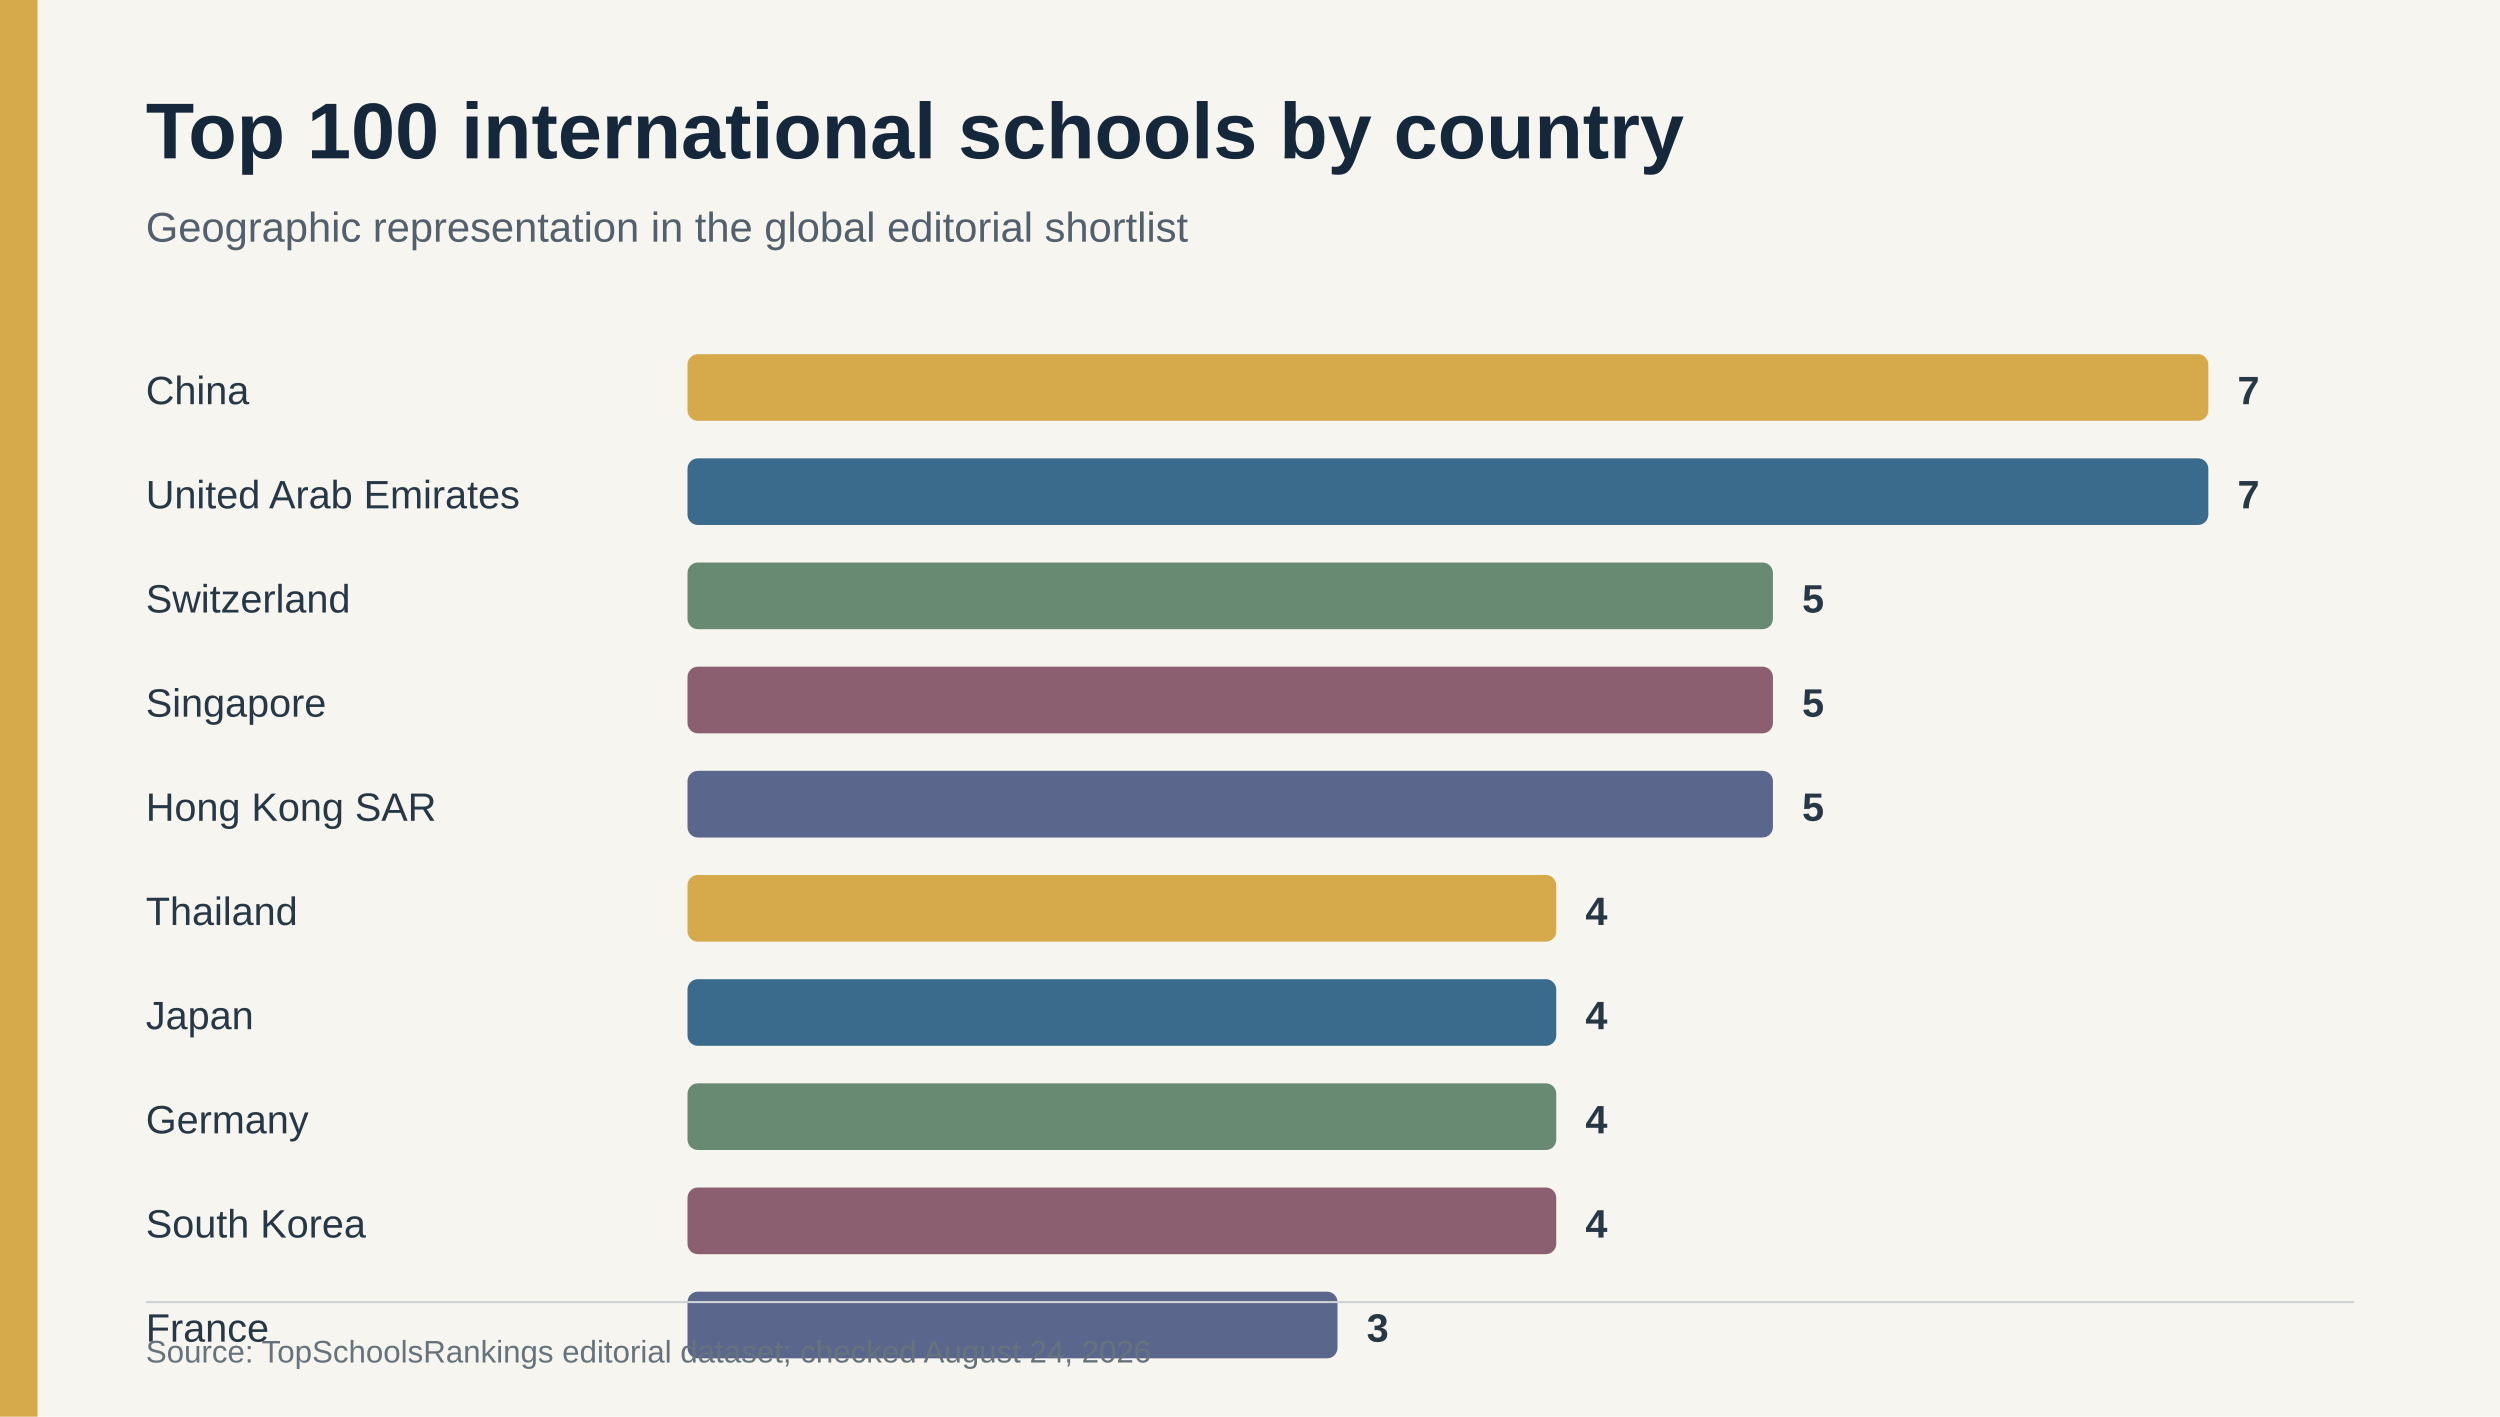
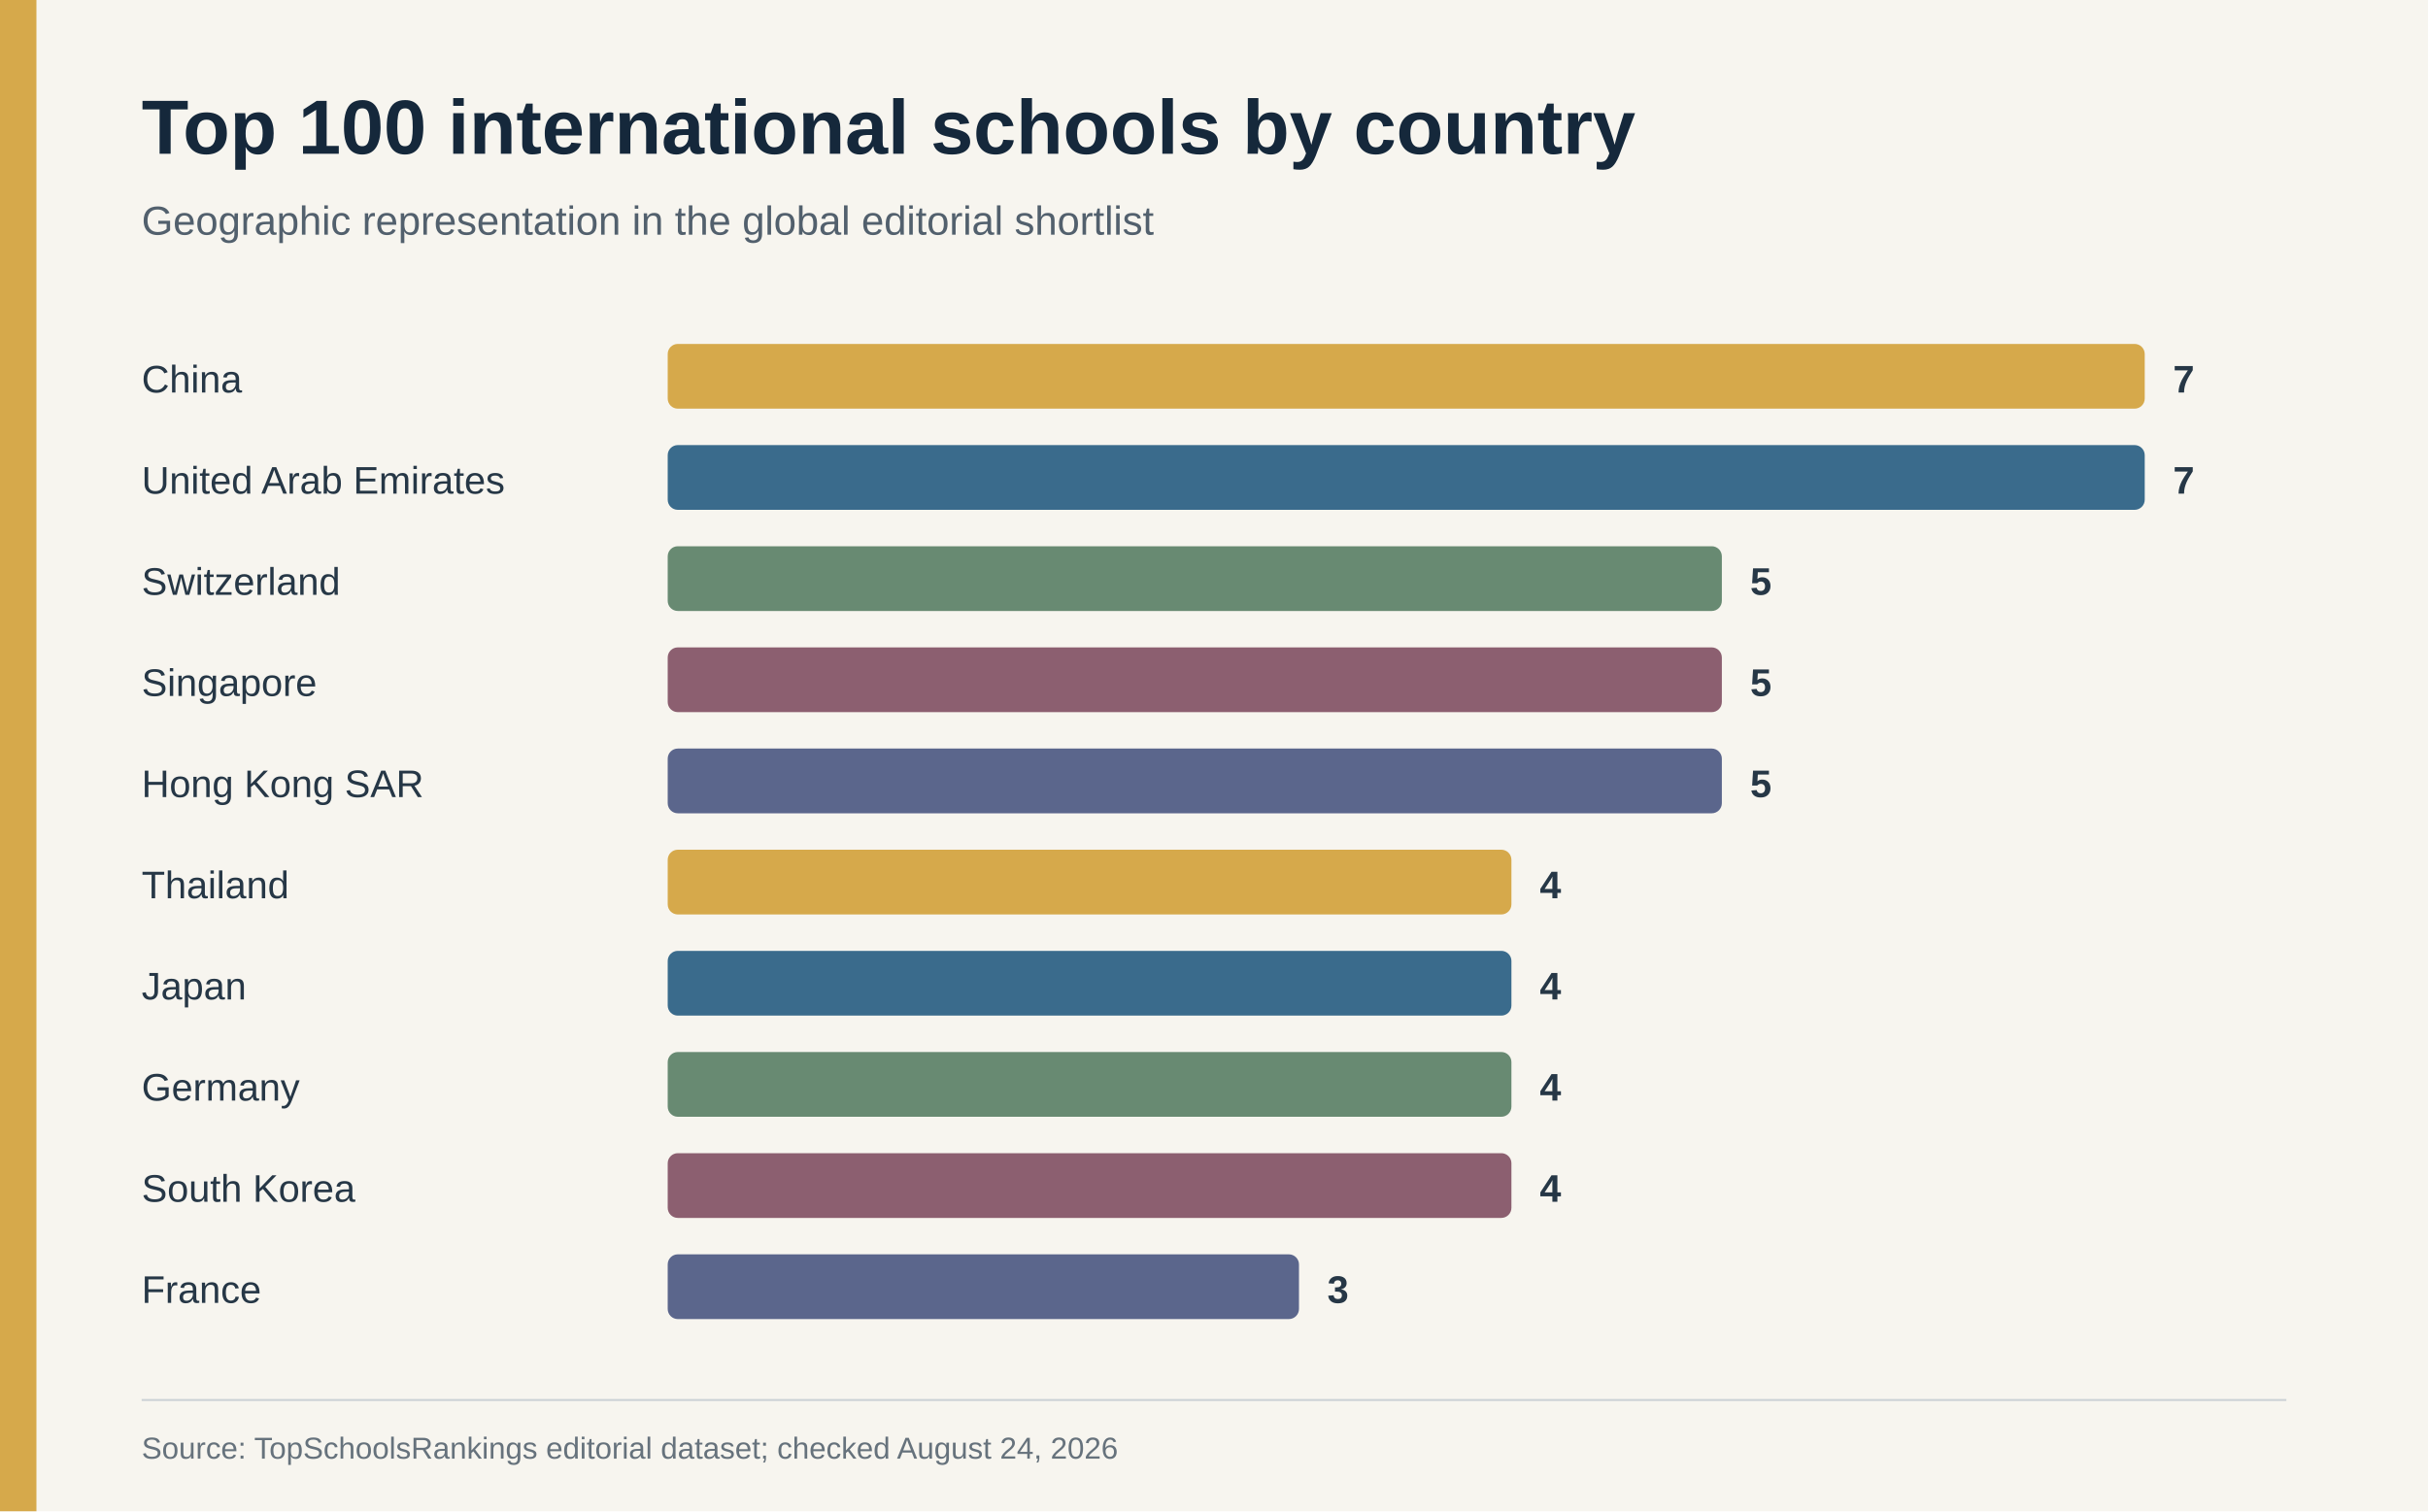
- <svg xmlns="http://www.w3.org/2000/svg" width="1200" height="680" viewBox="0 0 1200 680" role="img" aria-labelledby="title desc">
-   <rect width="1200" height="680" fill="#f7f5ef" />
-   <rect x="0" y="0" width="18" height="680" fill="#d6a94b" />
+ <svg xmlns="http://www.w3.org/2000/svg" width="1200" height="747" viewBox="0 0 1200 747" role="img" aria-labelledby="title desc">
+   <rect width="1200" height="747" fill="#f7f5ef" />
+   <rect x="0" y="0" width="18" height="747" fill="#d6a94b" />
  <text x="70" y="76" font-family="Arial, sans-serif" font-size="38" font-weight="700" fill="#15283b">Top 100 international schools by country</text>
  <text x="70" y="116" font-family="Arial, sans-serif" font-size="20" fill="#52606d">Geographic representation in the global editorial shortlist</text>
  <text x="70" y="194" font-family="Arial, sans-serif" font-size="19" fill="#263746">China</text>
  <rect x="330" y="170" width="730" height="32" rx="5" fill="#d6a94b" />
  <text x="1074" y="194" font-family="Arial, sans-serif" font-size="19" font-weight="700" fill="#263746">7</text>
  <text x="70" y="244" font-family="Arial, sans-serif" font-size="19" fill="#263746">United Arab Emirates</text>
  <rect x="330" y="220" width="730" height="32" rx="5" fill="#3a6b8c" />
  <text x="1074" y="244" font-family="Arial, sans-serif" font-size="19" font-weight="700" fill="#263746">7</text>
  <text x="70" y="294" font-family="Arial, sans-serif" font-size="19" fill="#263746">Switzerland</text>
  <rect x="330" y="270" width="521" height="32" rx="5" fill="#688a72" />
  <text x="865" y="294" font-family="Arial, sans-serif" font-size="19" font-weight="700" fill="#263746">5</text>
  <text x="70" y="344" font-family="Arial, sans-serif" font-size="19" fill="#263746">Singapore</text>
  <rect x="330" y="320" width="521" height="32" rx="5" fill="#8c5f70" />
  <text x="865" y="344" font-family="Arial, sans-serif" font-size="19" font-weight="700" fill="#263746">5</text>
  <text x="70" y="394" font-family="Arial, sans-serif" font-size="19" fill="#263746">Hong Kong SAR</text>
  <rect x="330" y="370" width="521" height="32" rx="5" fill="#5b668c" />
  <text x="865" y="394" font-family="Arial, sans-serif" font-size="19" font-weight="700" fill="#263746">5</text>
  <text x="70" y="444" font-family="Arial, sans-serif" font-size="19" fill="#263746">Thailand</text>
  <rect x="330" y="420" width="417" height="32" rx="5" fill="#d6a94b" />
  <text x="761" y="444" font-family="Arial, sans-serif" font-size="19" font-weight="700" fill="#263746">4</text>
  <text x="70" y="494" font-family="Arial, sans-serif" font-size="19" fill="#263746">Japan</text>
  <rect x="330" y="470" width="417" height="32" rx="5" fill="#3a6b8c" />
  <text x="761" y="494" font-family="Arial, sans-serif" font-size="19" font-weight="700" fill="#263746">4</text>
  <text x="70" y="544" font-family="Arial, sans-serif" font-size="19" fill="#263746">Germany</text>
  <rect x="330" y="520" width="417" height="32" rx="5" fill="#688a72" />
  <text x="761" y="544" font-family="Arial, sans-serif" font-size="19" font-weight="700" fill="#263746">4</text>
  <text x="70" y="594" font-family="Arial, sans-serif" font-size="19" fill="#263746">South Korea</text>
  <rect x="330" y="570" width="417" height="32" rx="5" fill="#8c5f70" />
  <text x="761" y="594" font-family="Arial, sans-serif" font-size="19" font-weight="700" fill="#263746">4</text>
  <text x="70" y="644" font-family="Arial, sans-serif" font-size="19" fill="#263746">France</text>
  <rect x="330" y="620" width="312" height="32" rx="5" fill="#5b668c" />
  <text x="656" y="644" font-family="Arial, sans-serif" font-size="19" font-weight="700" fill="#263746">3</text>
-   <line x1="70" y1="625" x2="1130" y2="625" stroke="#ccd2d6" />
-   <text x="70" y="654" font-family="Arial, sans-serif" font-size="15" fill="#66727c">Source: TopSchoolsRankings editorial dataset; checked August 24, 2026</text>
+   <line x1="70" y1="692" x2="1130" y2="692" stroke="#ccd2d6" />
+   <text x="70" y="721" font-family="Arial, sans-serif" font-size="15" fill="#66727c">Source: TopSchoolsRankings editorial dataset; checked August 24, 2026</text>
</svg>
